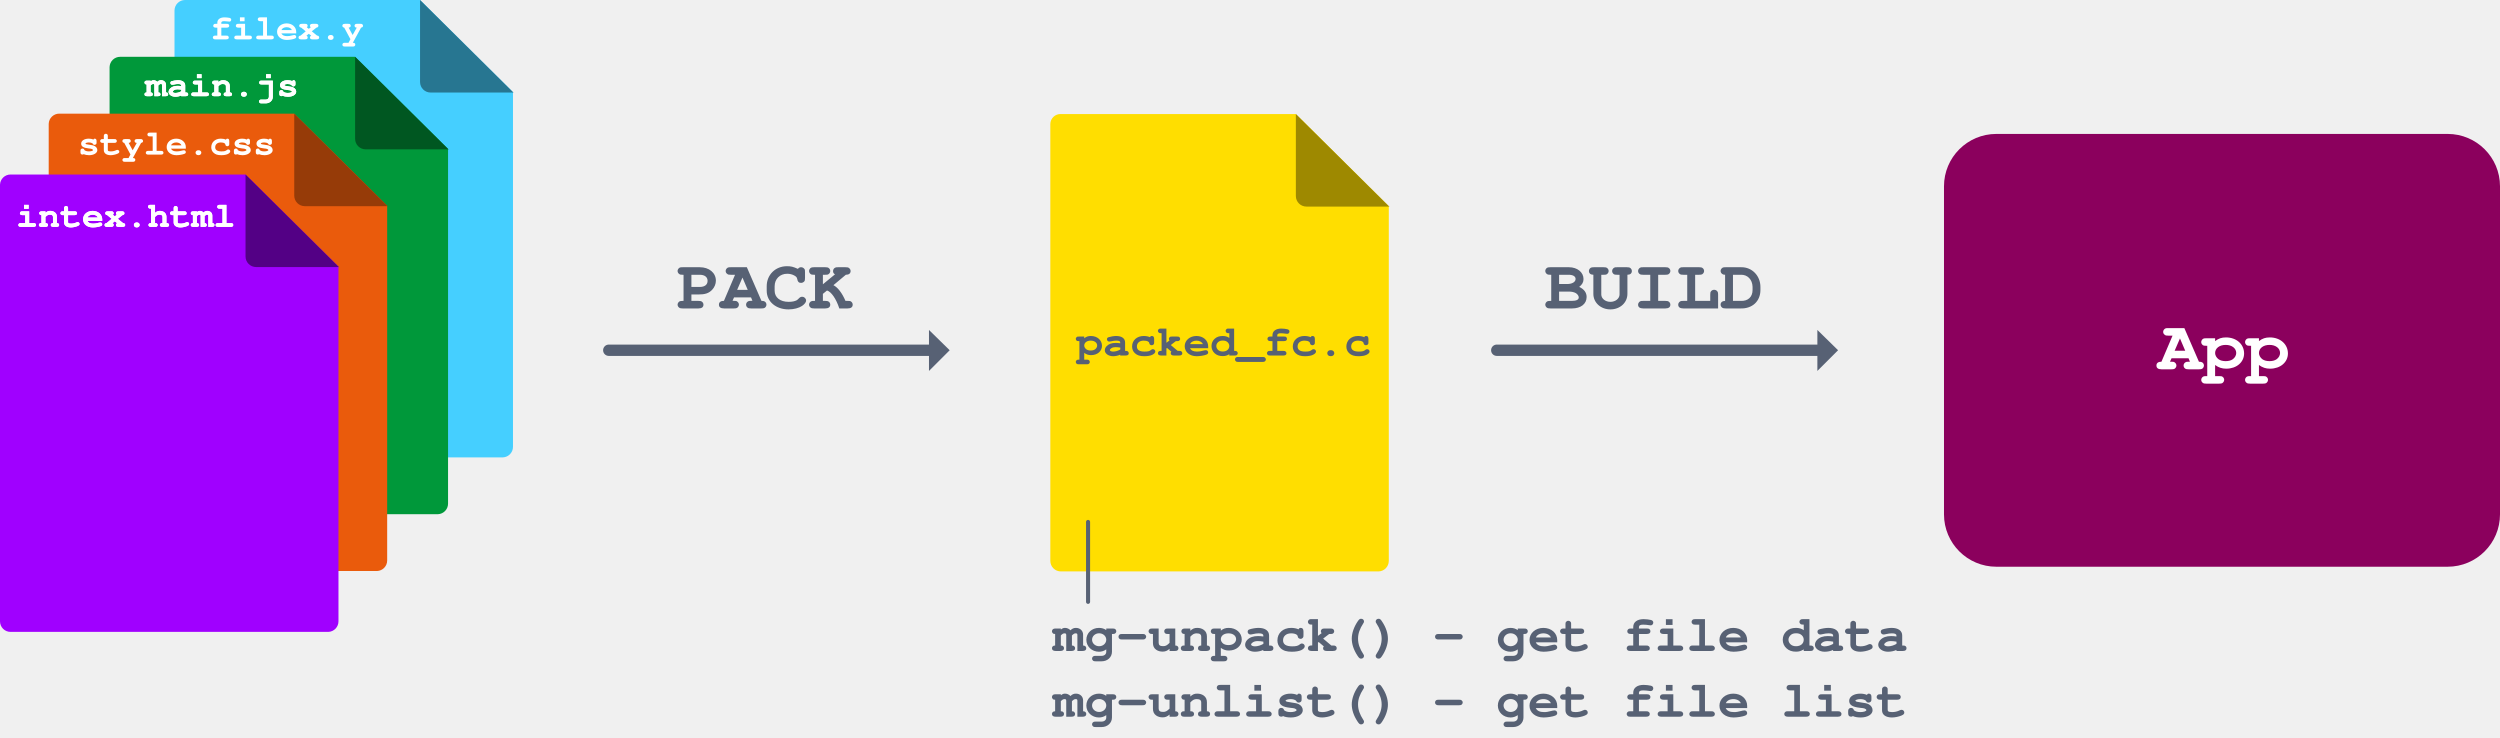
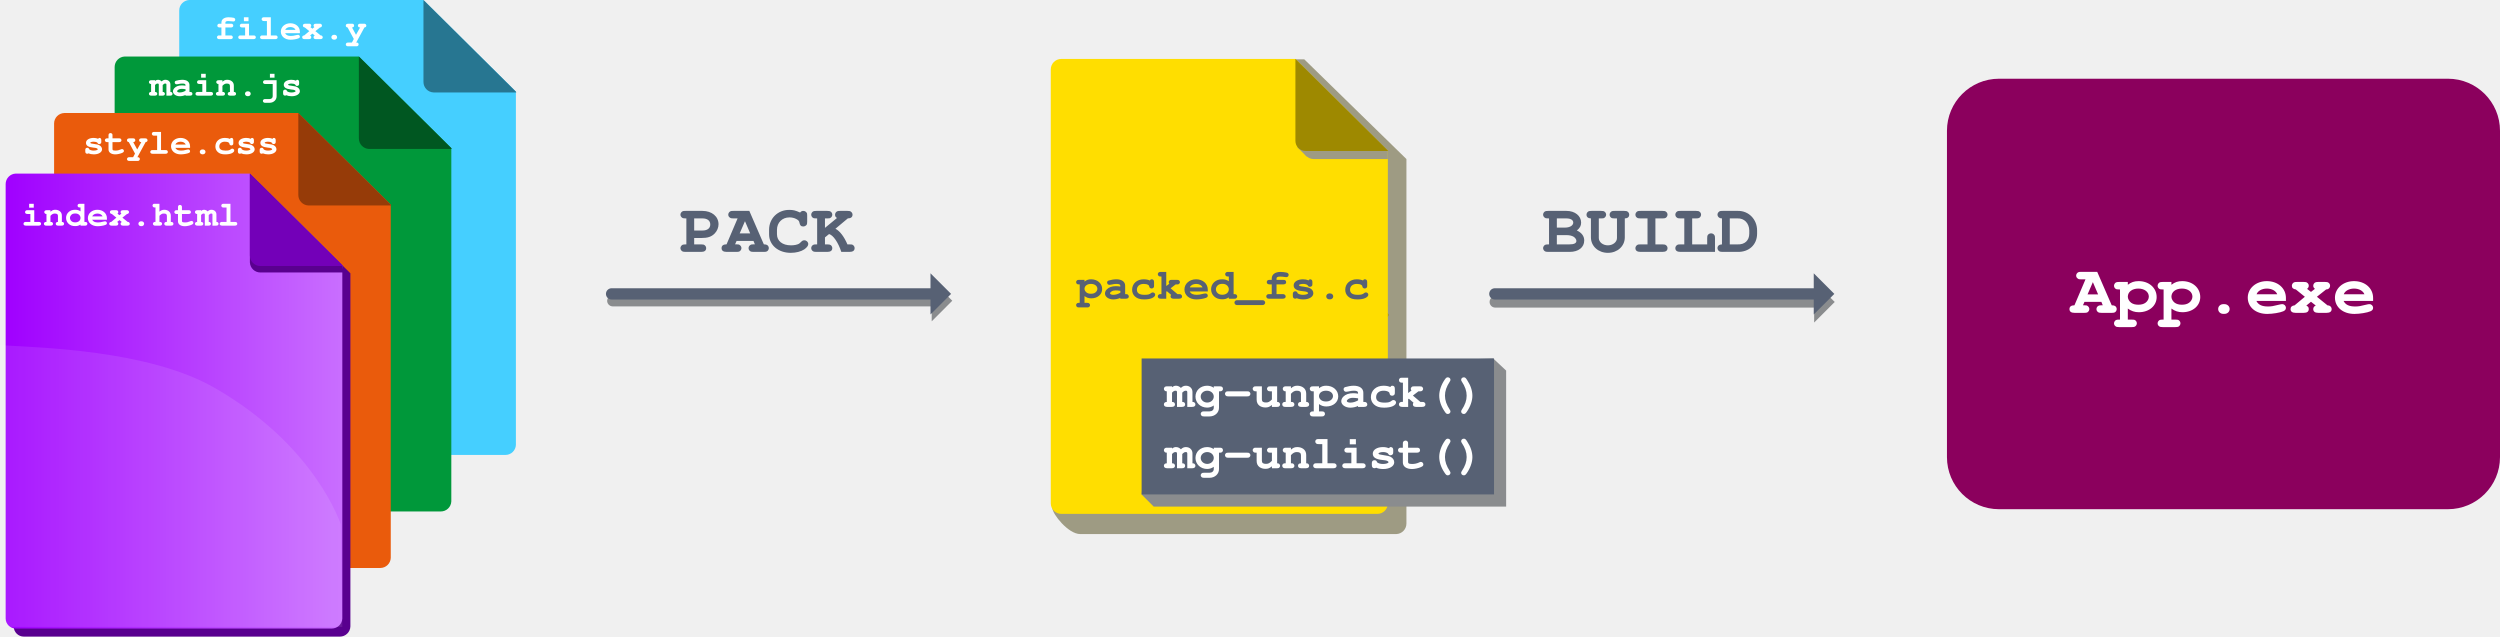
- <svg xmlns="http://www.w3.org/2000/svg" id="Layer_1" data-name="Layer 1" viewBox="0 0 616 181.8">
+ <svg xmlns="http://www.w3.org/2000/svg" id="Layer_1" data-name="Layer 1" viewBox="0 0 619.3 157.7">
  <defs>
-     <style>.cls-1,.cls-3{font-size:18px;}.cls-1,.cls-18,.cls-19,.cls-5{fill:#576174;}.cls-1,.cls-15,.cls-18,.cls-19,.cls-3,.cls-8{font-family:Courier-Bold, Courier;font-weight:700;}.cls-2{fill:#8b005d;}.cls-3,.cls-8{isolation:isolate;}.cls-15,.cls-3,.cls-8{fill:#fff;}.cls-20,.cls-4{fill:none;stroke:#576174;stroke-linecap:round;stroke-linejoin:round;}.cls-4{stroke-width:2.79px;}.cls-6{fill:#45cfff;}.cls-7{fill:#277691;}.cls-15,.cls-8{font-size:9px;}.cls-9{fill:#00983a;}.cls-10{fill:#005721;}.cls-11{fill:#ea5b0c;}.cls-12{fill:#963b08;}.cls-13{fill:#a000ff;}.cls-14{fill:#530085;}.cls-16{fill:#ffde00;}.cls-17{fill:#9e8900;}.cls-18{font-size:11px;}.cls-19{font-size:13px;}</style>
+     <style>.cls-1{fill:#8a8c8e;}.cls-2{fill:#9e9b83;}.cls-22,.cls-3{font-size:11px;}.cls-21,.cls-3{fill:#9e8900;}.cls-11,.cls-19,.cls-22,.cls-23,.cls-3,.cls-4,.cls-6{font-family:Courier-Bold, Courier;font-weight:700;}.cls-4,.cls-6{font-size:18px;}.cls-22,.cls-4,.cls-8{fill:#576174;}.cls-5{fill:#8b005d;}.cls-11,.cls-6{isolation:isolate;}.cls-11,.cls-19,.cls-23,.cls-24,.cls-6{fill:#fff;}.cls-7{fill:none;stroke:#576174;stroke-linecap:round;stroke-linejoin:round;stroke-width:2.79px;}.cls-9{fill:#45cfff;}.cls-10{fill:#277691;}.cls-11,.cls-19{font-size:9px;}.cls-12{fill:#00983a;}.cls-13{fill:#005721;}.cls-14{fill:#ea5b0c;}.cls-15{fill:#963b08;}.cls-16{fill:#59008f;}.cls-17{fill:url(#linear-gradient);}.cls-18{fill:#7300b8;}.cls-20{fill:#ffde00;}.cls-23{font-size:12px;}.cls-24{fill-opacity:0.1;}</style>
+     <linearGradient id="linear-gradient" x1="57.65" y1="170.28" x2="141.06" y2="170.28" gradientUnits="userSpaceOnUse">
+       <stop offset="0" stop-color="#a000ff" />
+       <stop offset="1" stop-color="#c96eff" />
+     </linearGradient>
  </defs>
-   <text class="cls-1" transform="translate(166.8 76)">PACK</text>
-   <text class="cls-1" transform="translate(380.6 76)">BUILD</text>
-   <rect class="cls-2" x="479" y="33" width="137" height="106.64" rx="12.9" />
-   <text class="cls-3" transform="translate(531.8 91)">App</text>
-   <line class="cls-4" x1="150" y1="86.3" x2="229.6" y2="86.3" />
-   <polygon class="cls-5" points="228.9 81.3 228.9 91.4 234 86.3 228.9 81.3" />
-   <line class="cls-4" x1="368.8" y1="86.3" x2="448.5" y2="86.3" />
-   <polygon class="cls-5" points="447.8 81.3 447.8 91.4 452.9 86.3 447.8 81.3" />
-   <path class="cls-6" d="M157.6,57.3v87.4a2.6,2.6,0,0,1-2.5,2.6H76.8a2.6,2.6,0,0,1-2.6-2.6V37.1a2.6,2.6,0,0,1,2.6-2.5h57.9Z" transform="translate(-31.2 -34.6)" />
-   <path class="cls-7" d="M157.8,57.4H137.3a2.6,2.6,0,0,1-2.6-2.6V34.6h0l22.9,22.7Z" transform="translate(-31.2 -34.6)" />
-   <text class="cls-8" transform="translate(51.8 9.7)">filex.y</text>
-   <path class="cls-9" d="M141.6,71.3v87.4a2.6,2.6,0,0,1-2.5,2.6H60.8a2.6,2.6,0,0,1-2.6-2.6V51.1a2.6,2.6,0,0,1,2.6-2.5h57.9Z" transform="translate(-31.2 -34.6)" />
-   <path class="cls-10" d="M141.8,71.4H121.3a2.6,2.6,0,0,1-2.6-2.6V48.6h0l22.9,22.7Z" transform="translate(-31.2 -34.6)" />
-   <text class="cls-8" transform="translate(35.8 23.7)">main.js</text>
-   <path class="cls-11" d="M126.6,85.3v87.4a2.6,2.6,0,0,1-2.5,2.6H45.8a2.6,2.6,0,0,1-2.6-2.6V65.1a2.6,2.6,0,0,1,2.6-2.5h57.9Z" transform="translate(-31.2 -34.6)" />
-   <path class="cls-12" d="M126.8,85.4H106.3a2.6,2.6,0,0,1-2.6-2.6V62.6h0l22.9,22.7Z" transform="translate(-31.2 -34.6)" />
-   <text class="cls-8" transform="translate(19.2 38.1)">style.css</text>
-   <path class="cls-13" d="M114.6,100.3v87.4a2.6,2.6,0,0,1-2.5,2.6H33.8a2.6,2.6,0,0,1-2.6-2.6V80.1a2.6,2.6,0,0,1,2.6-2.5H91.7Z" transform="translate(-31.2 -34.6)" />
-   <path class="cls-14" d="M114.8,100.4H94.3a2.6,2.6,0,0,1-2.6-2.6V77.6h0l22.9,22.7Z" transform="translate(-31.2 -34.6)" />
-   <text class="cls-15" transform="translate(4 55.9)">intex.html</text>
-   <text class="cls-15" transform="translate(4 55.9)">intex.html</text>
-   <text class="cls-8" transform="translate(35.8 23.7)">main.js</text>
-   <path class="cls-16" d="M373.4,85.4v87.4a2.6,2.6,0,0,1-2.5,2.6H292.6a2.6,2.6,0,0,1-2.6-2.6V65.2a2.5,2.5,0,0,1,2.6-2.5h57.9Z" transform="translate(-31.2 -34.6)" />
-   <path class="cls-17" d="M373.6,85.5H353.1a2.6,2.6,0,0,1-2.6-2.6V62.7h0l22.9,22.7Z" transform="translate(-31.2 -34.6)" />
-   <text class="cls-18" transform="translate(265.2 87.6)">packed_fc.c</text>
-   <text class="cls-19" transform="translate(259.5 160.4)">mg-unpack() - get file data</text>
-   <text class="cls-19" transform="translate(259.5 176.6)">mg-unlist() - get file list</text>
-   <line class="cls-20" x1="268.1" y1="148.3" x2="268.1" y2="128.6" />
+   <path class="cls-1" d="M510.8,145.7l-5.1-5v3.6h-79a1.4,1.4,0,0,0-1.4,1.4,1.4,1.4,0,0,0,1.4,1.4h79v3.7Z" transform="translate(-56.3 -70.9)" />
+   <path class="cls-2" d="M404.7,110.3v90.3a2.6,2.6,0,0,1-2.5,2.6H323.9c-3,0-6.9-5-6.9-6.4L321.4,93c0-1.4.8-7.4,2.2-7.4h55.8Z" transform="translate(-56.3 -70.9)" />
+   <text class="cls-3" transform="translate(271.7 79)">packed_fs.c</text>
+   <text class="cls-4" transform="translate(168.4 62.4)">PACK</text>
+   <text class="cls-4" transform="translate(382.1 62.4)">BUILD</text>
+   <rect class="cls-5" x="482.3" y="19.5" width="137" height="106.64" rx="12.9" />
+   <text class="cls-6" transform="translate(513.1 77.5)">App.exe</text>
+   <path class="cls-1" d="M292.2,145.4l-5.1-5.1V144h-79a1.5,1.5,0,0,0-1.4,1.4,1.4,1.4,0,0,0,1.4,1.4h79v3.7Z" transform="translate(-56.3 -70.9)" />
+   <line class="cls-7" x1="151.5" y1="72.8" x2="231.2" y2="72.8" />
+   <polygon class="cls-8" points="230.5 67.7 230.5 77.9 235.6 72.8 230.5 67.7" />
+   <line class="cls-7" x1="370.3" y1="72.8" x2="450" y2="72.8" />
+   <polygon class="cls-8" points="449.3 67.7 449.3 77.9 454.4 72.8 449.3 67.7" />
+   <path class="cls-9" d="M184.1,93.6v87.5a2.6,2.6,0,0,1-2.6,2.5H103.2a2.5,2.5,0,0,1-2.5-2.5V73.5a2.6,2.6,0,0,1,2.5-2.6h58Z" transform="translate(-56.3 -70.9)" />
+   <path class="cls-10" d="M184.2,93.8H163.7a2.6,2.6,0,0,1-2.5-2.6V70.9h0l22.9,22.7Z" transform="translate(-56.3 -70.9)" />
+   <text class="cls-11" transform="translate(53.1 9.7)">filex.y</text>
+   <path class="cls-12" d="M168.1,107.6v87.5a2.6,2.6,0,0,1-2.6,2.5H87.2a2.5,2.5,0,0,1-2.5-2.5V87.5a2.6,2.6,0,0,1,2.5-2.6h58Z" transform="translate(-56.3 -70.9)" />
+   <path class="cls-13" d="M168.2,107.8H147.7a2.6,2.6,0,0,1-2.5-2.6V84.9h0l22.9,22.7Z" transform="translate(-56.3 -70.9)" />
+   <text class="cls-11" transform="translate(37.1 23.7)">main.js</text>
+   <path class="cls-14" d="M153.1,121.6v87.5a2.6,2.6,0,0,1-2.6,2.5H72.2a2.5,2.5,0,0,1-2.5-2.5V101.5a2.6,2.6,0,0,1,2.5-2.6h58Z" transform="translate(-56.3 -70.9)" />
+   <path class="cls-15" d="M153.2,121.8H132.7a2.6,2.6,0,0,1-2.5-2.6V98.9h0l22.9,22.7Z" transform="translate(-56.3 -70.9)" />
+   <text class="cls-11" transform="translate(20.5 38.1)">style.css</text>
+   <path class="cls-16" d="M143.1,138.6v87.5a2.6,2.6,0,0,1-2.6,2.5H62.2a2.5,2.5,0,0,1-2.5-2.5V118.5a2.6,2.6,0,0,1,2.5-2.6h58Z" transform="translate(-56.3 -70.9)" />
+   <path class="cls-17" d="M141.1,136.6v87.5a2.6,2.6,0,0,1-2.6,2.5H60.2a2.5,2.5,0,0,1-2.5-2.5V116.5a2.6,2.6,0,0,1,2.5-2.6h58Z" transform="translate(-56.3 -70.9)" />
+   <path class="cls-16" d="M141.4,138.4H120.8a2.6,2.6,0,0,1-2.6-2.5V113.9l22.9,22.7Z" transform="translate(-56.3 -70.9)" />
+   <path class="cls-18" d="M141.2,136.8H120.7a2.6,2.6,0,0,1-2.5-2.6V113.9h0l22.9,22.7Z" transform="translate(-56.3 -70.9)" />
+   <text class="cls-19" transform="translate(5.3 55.9)">index.html</text>
+   <path class="cls-20" d="M400.1,108.2v87.4a2.6,2.6,0,0,1-2.6,2.6H319.2a2.6,2.6,0,0,1-2.6-2.6V88.1a2.6,2.6,0,0,1,2.6-2.6h58Z" transform="translate(-56.3 -70.9)" />
+   <path class="cls-2" d="M400.1,110.3H381.7a2.5,2.5,0,0,1-2.5-2.5V87.5h0l20.9,20.7Z" transform="translate(-56.3 -70.9)" />
+   <polygon class="cls-2" points="323.7 38.8 321.3 36.4 324.8 35.9 323.7 38.8" />
+   <path class="cls-21" d="M400.2,108.3H379.7a2.5,2.5,0,0,1-2.5-2.5V85.5h0l22.9,22.7Z" transform="translate(-56.3 -70.9)" />
+   <text class="cls-22" transform="translate(266.7 74)">packed_fs.c</text>
+   <polygon class="cls-1" points="373.1 125.5 285.8 125.5 282.8 122.5 285.8 91.8 369.9 88.8 373.1 91.8 373.1 125.5" />
+   <rect class="cls-8" x="282.8" y="88.8" width="87.3" height="33.68" />
+   <text class="cls-23" transform="translate(288.6 100.8)">mg-unpack()</text>
+   <text class="cls-23" transform="translate(288.6 116)">mg-unlist()</text>
+   <path class="cls-24" d="M56.3,156.4c9.4.6,36.7,1.1,53.2,10.6,25.1,14.4,31.2,33.8,31.2,33.8l.4,25.4H56.3Z" transform="translate(-56.3 -70.9)" />
</svg>
